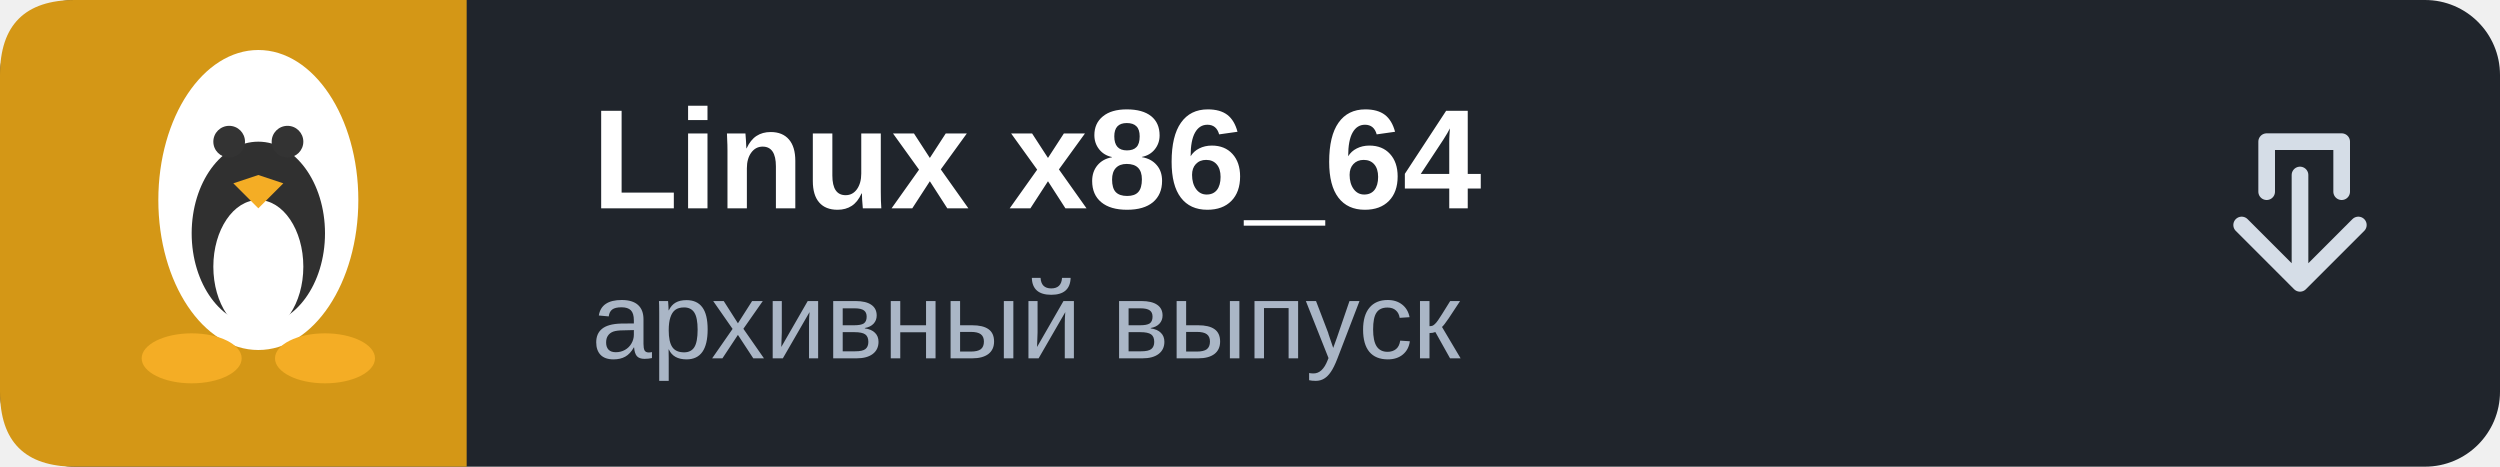
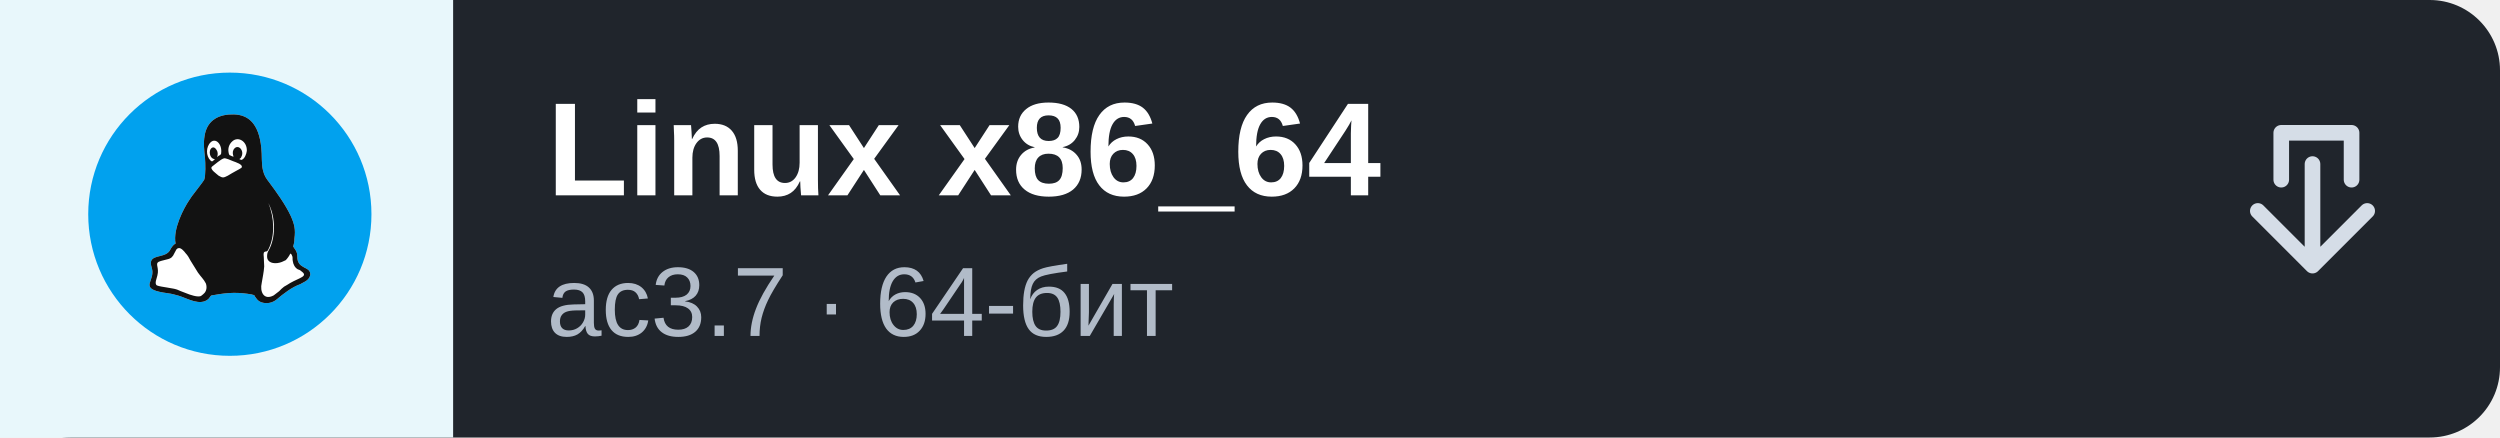
- <svg xmlns="http://www.w3.org/2000/svg" width="300" height="56" viewBox="0 0 300 56" role="img" aria-label="Linux: Linux x86_64">
-   <rect width="300" height="56" rx="9" fill="#20252C" />
-   <path d="M9 0H56V56H9Q0 56 0 47V9Q0 0 9 0Z" fill="#D49716" />
-   <ellipse cx="31" cy="24" rx="12" ry="18" fill="#fff" />
-   <ellipse cx="31" cy="28" rx="8" ry="11" fill="#303030" />
-   <ellipse cx="31" cy="32" rx="5.4" ry="8" fill="#fff" />
-   <circle cx="27.5" cy="17" r="1.9" fill="#333" />
-   <circle cx="34.5" cy="17" r="1.9" fill="#333" />
-   <path d="M28 22 31 25 34 22 31 21z" fill="#F4AD25" />
-   <ellipse cx="23" cy="43" rx="6" ry="3" fill="#F4AD25" />
-   <ellipse cx="39" cy="43" rx="6" ry="3" fill="#F4AD25" />
-   <text x="71" y="25" fill="#fff" font-family="Arial, sans-serif" font-size="17" font-weight="700">Linux x86_64</text>
-   <text x="71" y="43" fill="#AAB6C6" font-family="Arial, sans-serif" font-size="13">архивный выпуск</text>
-   <path d="M272 23v-6h9v6m-12 4 7 7 7-7m-7 7V21" fill="none" stroke="#D5DDE7" stroke-width="2" stroke-linecap="round" stroke-linejoin="round" />
+ <svg xmlns="http://www.w3.org/2000/svg" width="320" height="56" viewBox="0 0 320 56" role="img" aria-label="Linux: Linux x86_64">
+   <rect width="320" height="56" rx="9" fill="#20252c" />
+   <rect width="58" height="56" fill="#e8f7fb" />
+   <g transform="translate(7 5) scale(.053)">
+     <circle fill="#01A1EE" cx="423" cy="423" r="342" />
+     <path fill="#fff" d="M536 629c15,-13 37,-30 57,-37l11 -6c6,-3 15,-11 13,-21 -3,-16 -31,-10 -31,-39 0,-14 -6,-18 -10,-25 2,-7 3,-11 3,-19 3,-22 0,-35 -9,-55 -12,-26 -34,-57 -52,-81 -7,-9 -12,-16 -15,-29 -4,-16 -2,-37 -4,-54 -6,-60 -32,-80 -66,-81 -34,-1 -65,12 -71,52 -3,17 -1,35 1,53 1,11 2,43 -2,53 -2,4 -25,33 -30,40 -2,3 -4,6 -6,9 -13,19 -40,70 -33,105 -5,2 -9,8 -12,13 -9,22 -41,13 -47,29 -3,10 4,18 3,29 -1,25 -30,40 38,49 9,1 18,4 26,6 22,7 51,25 71,8 4,-4 5,-8 8,-9l7 -1c33,-6 58,-7 91,-1 1,1 3,1 4,1 2,1 1,2 5,7 4,6 8,9 14,11 13,4 26,1 36,-7z" />
+     <path fill="#121212" d="M299 505c6,-2 15,9 17,12 5,5 9,12 12,18l18 29c7,10 14,16 19,26 3,8 2,17 -3,23 -2,2 -5,5 -8,7 -7,5 -29,-3 -36,-6 -26,-9 -15,-9 -47,-14 -6,-1 -20,-3 -24,-5 -7,-4 0,-18 1,-24 5,-19 -6,-28 3,-33 4,-2 6,-2 9,-3 6,-2 14,-3 18,-5 4,-2 5,-3 8,-7 3,-5 6,-12 8,-15 1,-1 3,-3 5,-3zm211 -67c-5,-15 -15,-27 -43,-35 22,4 31,8 38,15 -8,-23 -30,-77 -42,-96 -2,-5 -5,-4 -11,0 -12,5 -33,21 -42,22 -13,0 -28,-13 -37,-20 2,15 -5,31 -13,43 -11,16 -14,32 -21,47 8,-5 20,-8 39,-11 -16,4 -36,13 -45,28 -10,18 -17,45 -10,64l5 7c15,19 53,35 48,53 0,3 -2,6 -4,7 -2,2 -5,3 -8,4l15 17c4,5 3,5 11,6 23,2 52,-1 70,-11 11,-7 18,-13 26,-23 5,-5 4,-3 4,-12 0,-11 0,-21 1,-31 1,-6 1,-10 5,-12 4,-2 10,-2 14,-1 4,-6 5,-33 4,-42 0,-7 -3,-13 -4,-19zm44 160c-2,2 -4,3 -6,5 -2,2 -4,4 -6,6 -4,3 -9,7 -13,10 -24,13 -34,-9 -29,-30 2,-13 5,-25 6,-40 0,-7 -1,-14 -1,-22 -1,-10 -1,-13 5,-14 3,0 4,-1 6,-5 16,-31 15,-76 0,-112 19,36 17,86 1,114 -4,6 -4,11 -4,16 0,9 8,17 25,15 8,-1 14,-4 20,-7 4,-4 9,-11 11,-16 3,1 4,4 5,7 1,3 0,7 1,11 1,8 5,16 12,20 3,1 6,2 9,5 17,12 -4,15 -27,28 -6,4 -10,6 -15,9zm-145 -310c4,-1 17,5 22,7 5,2 26,8 20,16 -1,1 -12,7 -14,8 -6,3 -12,7 -19,11 -10,5 -12,6 -22,0 -4,-4 -23,-16 -16,-22 7,-5 21,-18 29,-20zm-22 2c-5,4 -6,8 -11,3 -11,-11 -11,-33 1,-44 12,-11 28,5 25,27 0,2 -1,3 -4,5 -3,1 -4,3 -6,4 2,-4 3,-11 -1,-17 -4,-7 -9,-8 -13,-4 -6,5 -5,25 9,26zm45 -6c-2,0 -6,-2 -8,-3 -2,-1 -2,0 -3,-3 0,-1 -1,-2 -1,-4 -2,-10 1,-20 9,-27 14,-13 36,0 35,23 -1,8 -5,18 -11,21 -2,2 -4,0 -7,-1 0,0 0,0 1,-1 2,-1 3,-2 4,-5 8,-15 -9,-33 -19,-17 -3,6 -2,11 0,17zm104 345c15,-13 37,-30 57,-37l11 -6c6,-3 15,-11 13,-21 -3,-16 -31,-10 -31,-39 0,-14 -6,-18 -10,-25 2,-7 3,-11 3,-19 3,-22 0,-35 -9,-55 -12,-26 -34,-57 -52,-81 -7,-9 -12,-16 -15,-29 -4,-16 -2,-37 -4,-54 -6,-60 -32,-80 -66,-81 -34,-1 -65,12 -71,52 -3,17 -1,35 1,53 1,11 2,43 -2,53 -2,4 -25,33 -30,40 -2,3 -4,6 -6,9 -13,19 -40,70 -33,105 -5,2 -9,8 -12,13 -9,22 -41,13 -47,29 -3,10 4,18 3,29 -1,25 -30,40 38,49 9,1 18,4 26,6 22,7 51,25 71,8 4,-4 5,-8 8,-9l7 -1c33,-6 58,-7 91,-1 1,1 3,1 4,1 2,1 1,2 5,7 4,6 8,9 14,11 13,4 26,1 36,-7z" />
+   </g>
+   <path d="M0 9 Q0 0 9 0 H58 V56 H9 Q0 56 0 47 Z" fill="none" />
+   <text x="70" y="25" font-family="Arial, sans-serif" font-size="17" font-weight="700" fill="#fff">Linux x86_64</text>
+   <text x="70" y="43" font-family="Arial, sans-serif" font-size="12.6" fill="#b1bbc8">ac3.7 · 64-бит</text>
+   <path d="M292 23v-6h9v6m-12 4 7 7 7-7m-7 7V21" fill="none" stroke="#d5dde7" stroke-width="2" stroke-linecap="round" stroke-linejoin="round" />
</svg>
